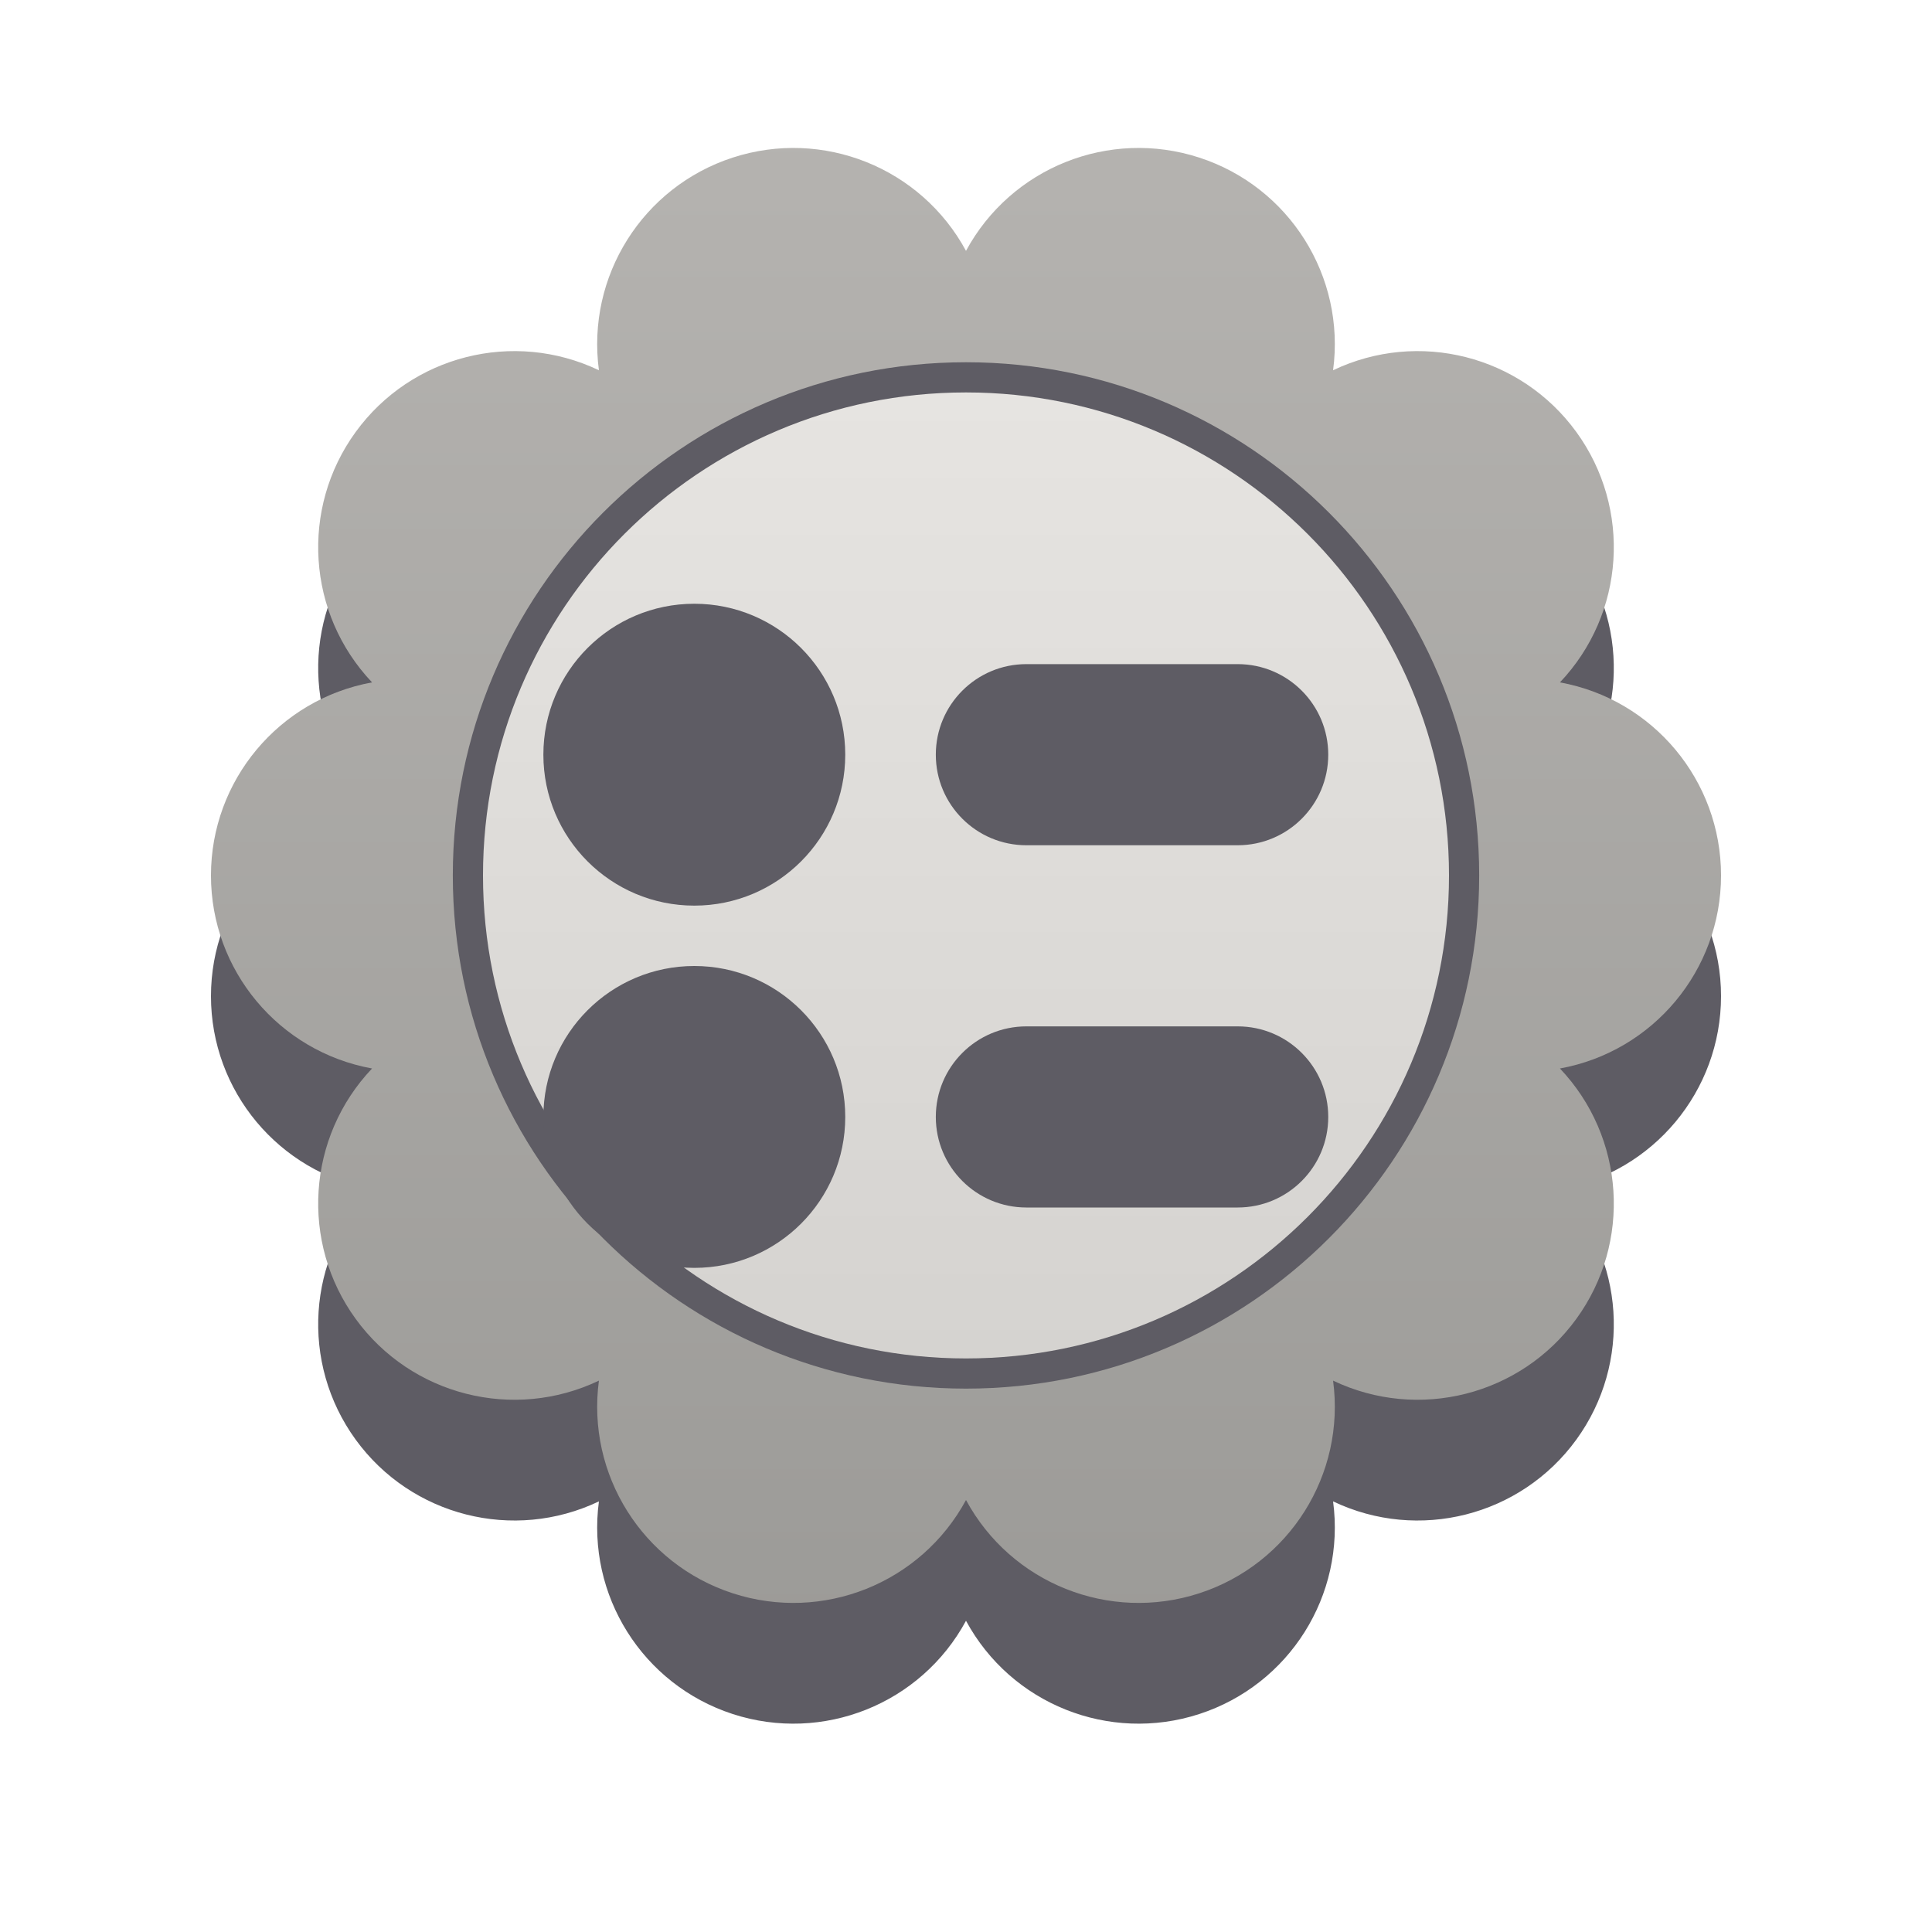
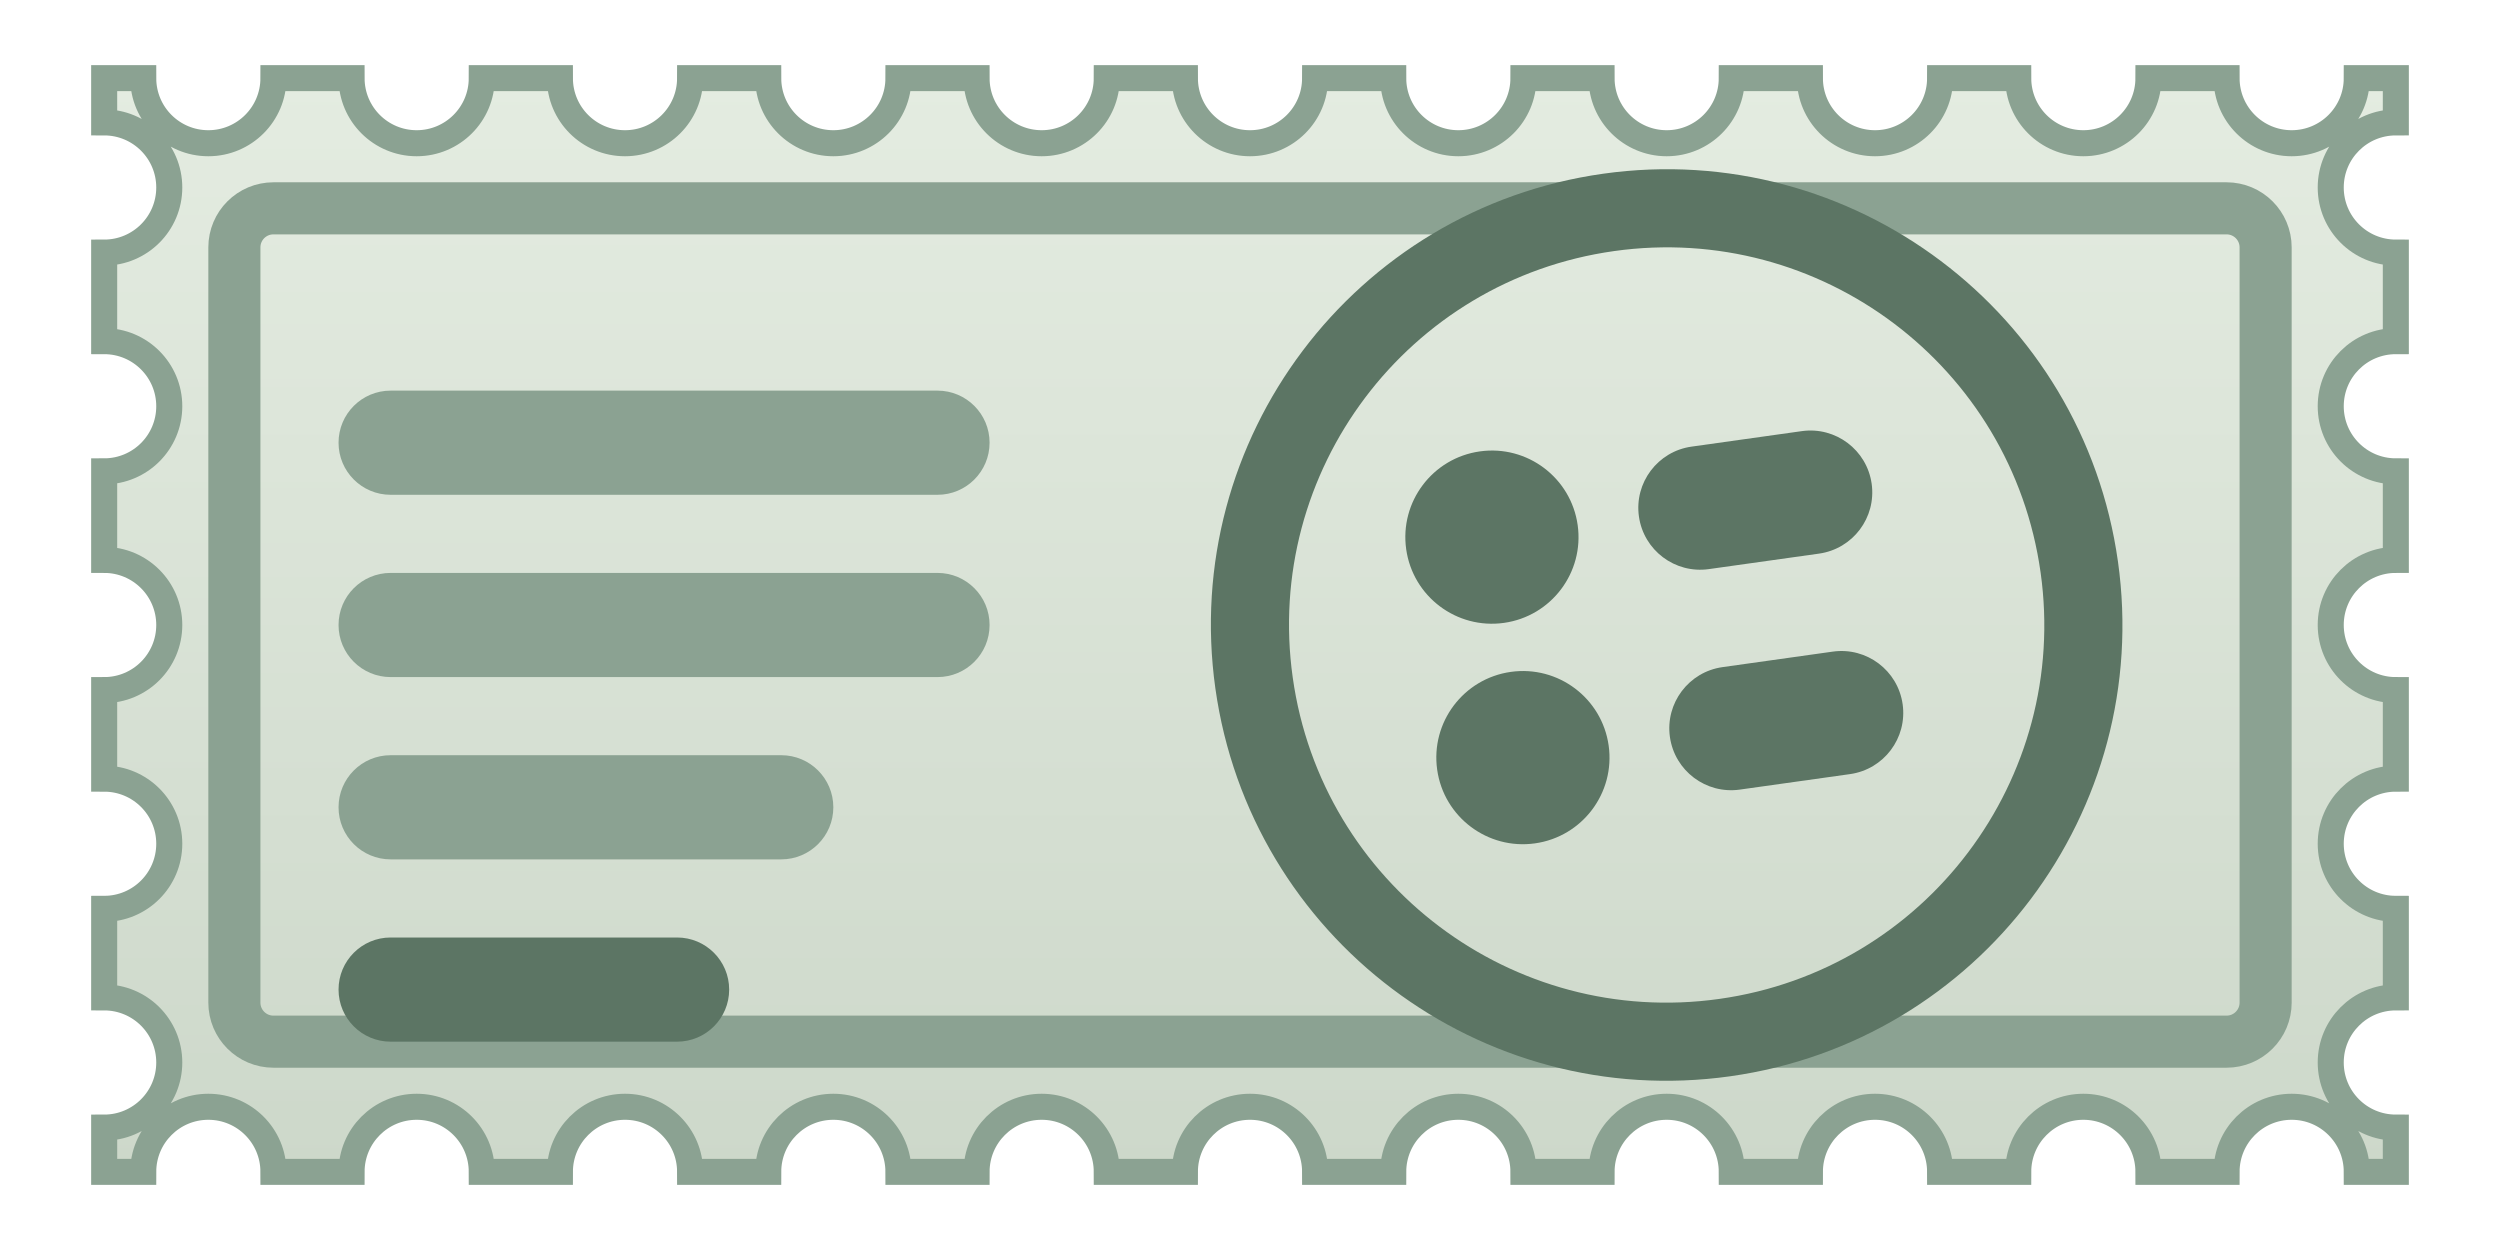
- <svg xmlns="http://www.w3.org/2000/svg" width="128" height="128" viewBox="0 0 128 128" version="1.1">
+ <svg xmlns="http://www.w3.org/2000/svg" width="192" height="96" viewBox="0 0 192 96" version="1.1">
  <defs>
-     <linearGradient id="rim" x1="0" y1="8" x2="0" y2="116" gradientUnits="userSpaceOnUse">
-       <stop offset="0" stop-color="#b5b3b0" />
-       <stop offset="1" stop-color="#9a9996" />
-     </linearGradient>
-     <linearGradient id="field" x1="0" y1="26" x2="0" y2="90" gradientUnits="userSpaceOnUse">
-       <stop offset="0" stop-color="#e6e4e1" />
-       <stop offset="1" stop-color="#d5d3d0" />
+     <linearGradient id="body" x1="0" y1="6" x2="0" y2="90" gradientUnits="userSpaceOnUse">
+       <stop offset="0" stop-color="#e4ece1" />
+       <stop offset="1" stop-color="#cdd8ca" />
    </linearGradient>
  </defs>
-   <path id="seal-profile" d="M103.35 53.21 A13 13 0 0 1 103.35 78.79 A13 13 0 0 1 88.32 99.47 A13 13 0 0 1 64.00 107.38 A13 13 0 0 1 39.68 99.47 A13 13 0 0 1 24.65 78.79 A13 13 0 0 1 24.65 53.21 A13 13 0 0 1 39.68 32.53 A13 13 0 0 1 64.00 24.62 A13 13 0 0 1 88.32 32.53 A13 13 0 0 1 103.35 53.21 Z" fill="#5e5c64" />
-   <path id="seal" d="M103.35 45.21 A13 13 0 0 1 103.35 70.79 A13 13 0 0 1 88.32 91.47 A13 13 0 0 1 64.00 99.38 A13 13 0 0 1 39.68 91.47 A13 13 0 0 1 24.65 70.79 A13 13 0 0 1 24.65 45.21 A13 13 0 0 1 39.68 24.53 A13 13 0 0 1 64.00 16.62 A13 13 0 0 1 88.32 24.53 A13 13 0 0 1 103.35 45.21 Z" fill="url(#rim)" />
-   <circle id="field-bezel" cx="64" cy="58" r="34" fill="#5e5c64" />
-   <circle id="field" cx="64" cy="58" r="32" fill="url(#field)" />
-   <g id="motif" transform="translate(0,-2)">
-     <circle id="list-dot-1" cx="46" cy="52" r="10" fill="#5e5c64" />
-     <rect id="list-bar-1" x="62" y="46" width="26" height="12" rx="6" fill="#5e5c64" />
-     <circle id="list-dot-2" cx="46" cy="76" r="10" fill="#5e5c64" />
-     <rect id="list-bar-2" x="62" y="70" width="26" height="12" rx="6" fill="#5e5c64" />
+   <path id="paper" d="M8 6 L11.0 6 A5 5 0 0 0 21.0 6 L27.0 6 A5 5 0 0 0 37.0 6 L43.0 6 A5 5 0 0 0 53.0 6 L59.0 6 A5 5 0 0 0 69.0 6 L75.0 6 A5 5 0 0 0 85.0 6 L91.0 6 A5 5 0 0 0 101.0 6 L107.0 6 A5 5 0 0 0 117.0 6 L123.0 6 A5 5 0 0 0 133.0 6 L139.0 6 A5 5 0 0 0 149.0 6 L155.0 6 A5 5 0 0 0 165.0 6 L171.0 6 A5 5 0 0 0 181.0 6 L184 6 L184 9.4 A5 5 0 0 0 184 19.4 L184 26.2 A5 5 0 0 0 184 36.2 L184 43.0 A5 5 0 0 0 184 53.0 L184 59.8 A5 5 0 0 0 184 69.8 L184 76.6 A5 5 0 0 0 184 86.6 L184 90 L181.0 90 A5 5 0 0 0 171.0 90 L165.0 90 A5 5 0 0 0 155.0 90 L149.0 90 A5 5 0 0 0 139.0 90 L133.0 90 A5 5 0 0 0 123.0 90 L117.0 90 A5 5 0 0 0 107.0 90 L101.0 90 A5 5 0 0 0 91.0 90 L85.0 90 A5 5 0 0 0 75.0 90 L69.0 90 A5 5 0 0 0 59.0 90 L53.0 90 A5 5 0 0 0 43.0 90 L37.0 90 A5 5 0 0 0 27.0 90 L21.0 90 A5 5 0 0 0 11.0 90 L8 90 L8 86.6 A5 5 0 0 0 8 76.6 L8 69.8 A5 5 0 0 0 8 59.8 L8 53.0 A5 5 0 0 0 8 43.0 L8 36.2 A5 5 0 0 0 8 26.2 L8 19.4 A5 5 0 0 0 8 9.4 Z" fill="url(#body)" stroke="#8ba292" stroke-width="2" />
+   <rect id="paper-frame" x="18" y="16" width="156" height="64" rx="3" fill="none" stroke="#8ba292" stroke-width="4" />
+   <rect id="bar-1" x="26" y="30" width="50" height="8" rx="4" fill="#8ba292" />
+   <rect id="bar-2" x="26" y="44" width="50" height="8" rx="4" fill="#8ba292" />
+   <rect id="bar-3" x="26" y="58" width="38" height="8" rx="4" fill="#8ba292" />
+   <rect id="bar-4" x="26" y="72" width="30" height="8" rx="4" fill="#5c7564" />
+   <g id="imprint" transform="rotate(-8 128 48)">
+     <circle id="ring" cx="128" cy="48" r="32" fill="none" stroke="#5c7564" stroke-width="6" />
+     <g id="motif" transform="translate(128,48) scale(0.95)">
+       <circle cx="-13" cy="-9" r="7" fill="#5c7564" />
+       <rect x="-1" y="-14" width="19" height="10" rx="5" fill="#5c7564" />
+       <circle cx="-13" cy="9" r="7" fill="#5c7564" />
+       <rect x="-1" y="4" width="19" height="10" rx="5" fill="#5c7564" />
+     </g>
  </g>
</svg>
